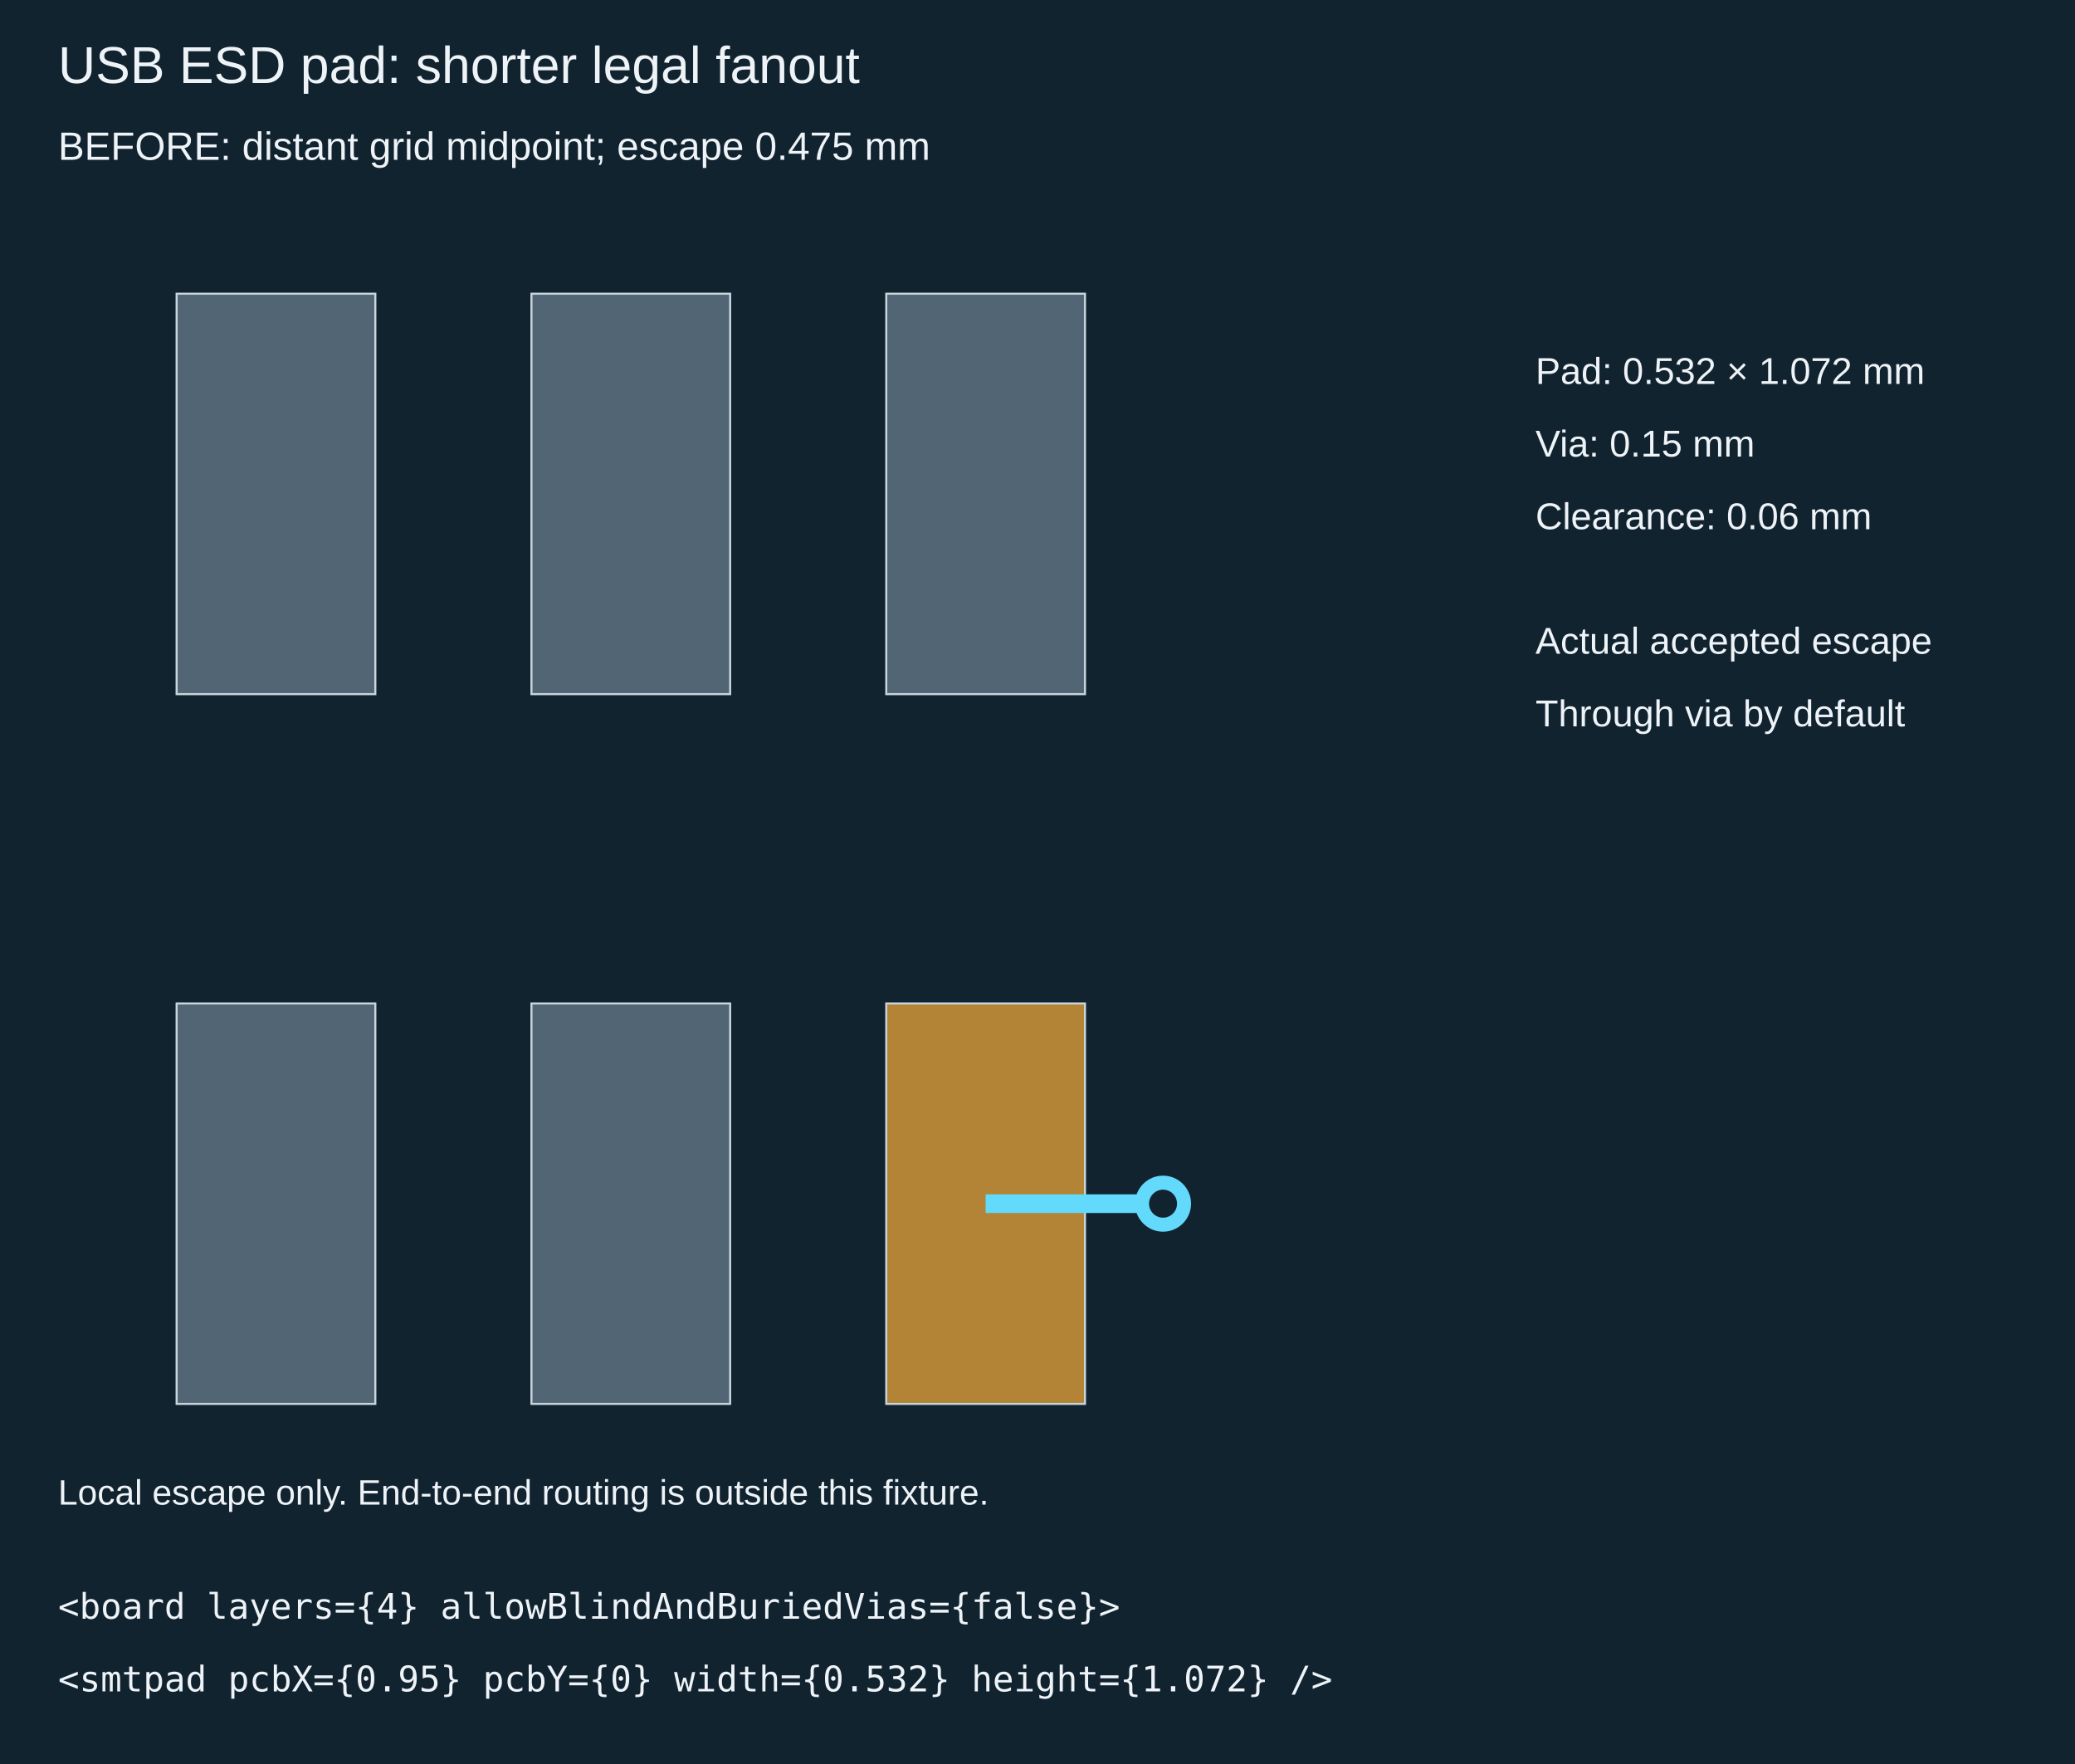
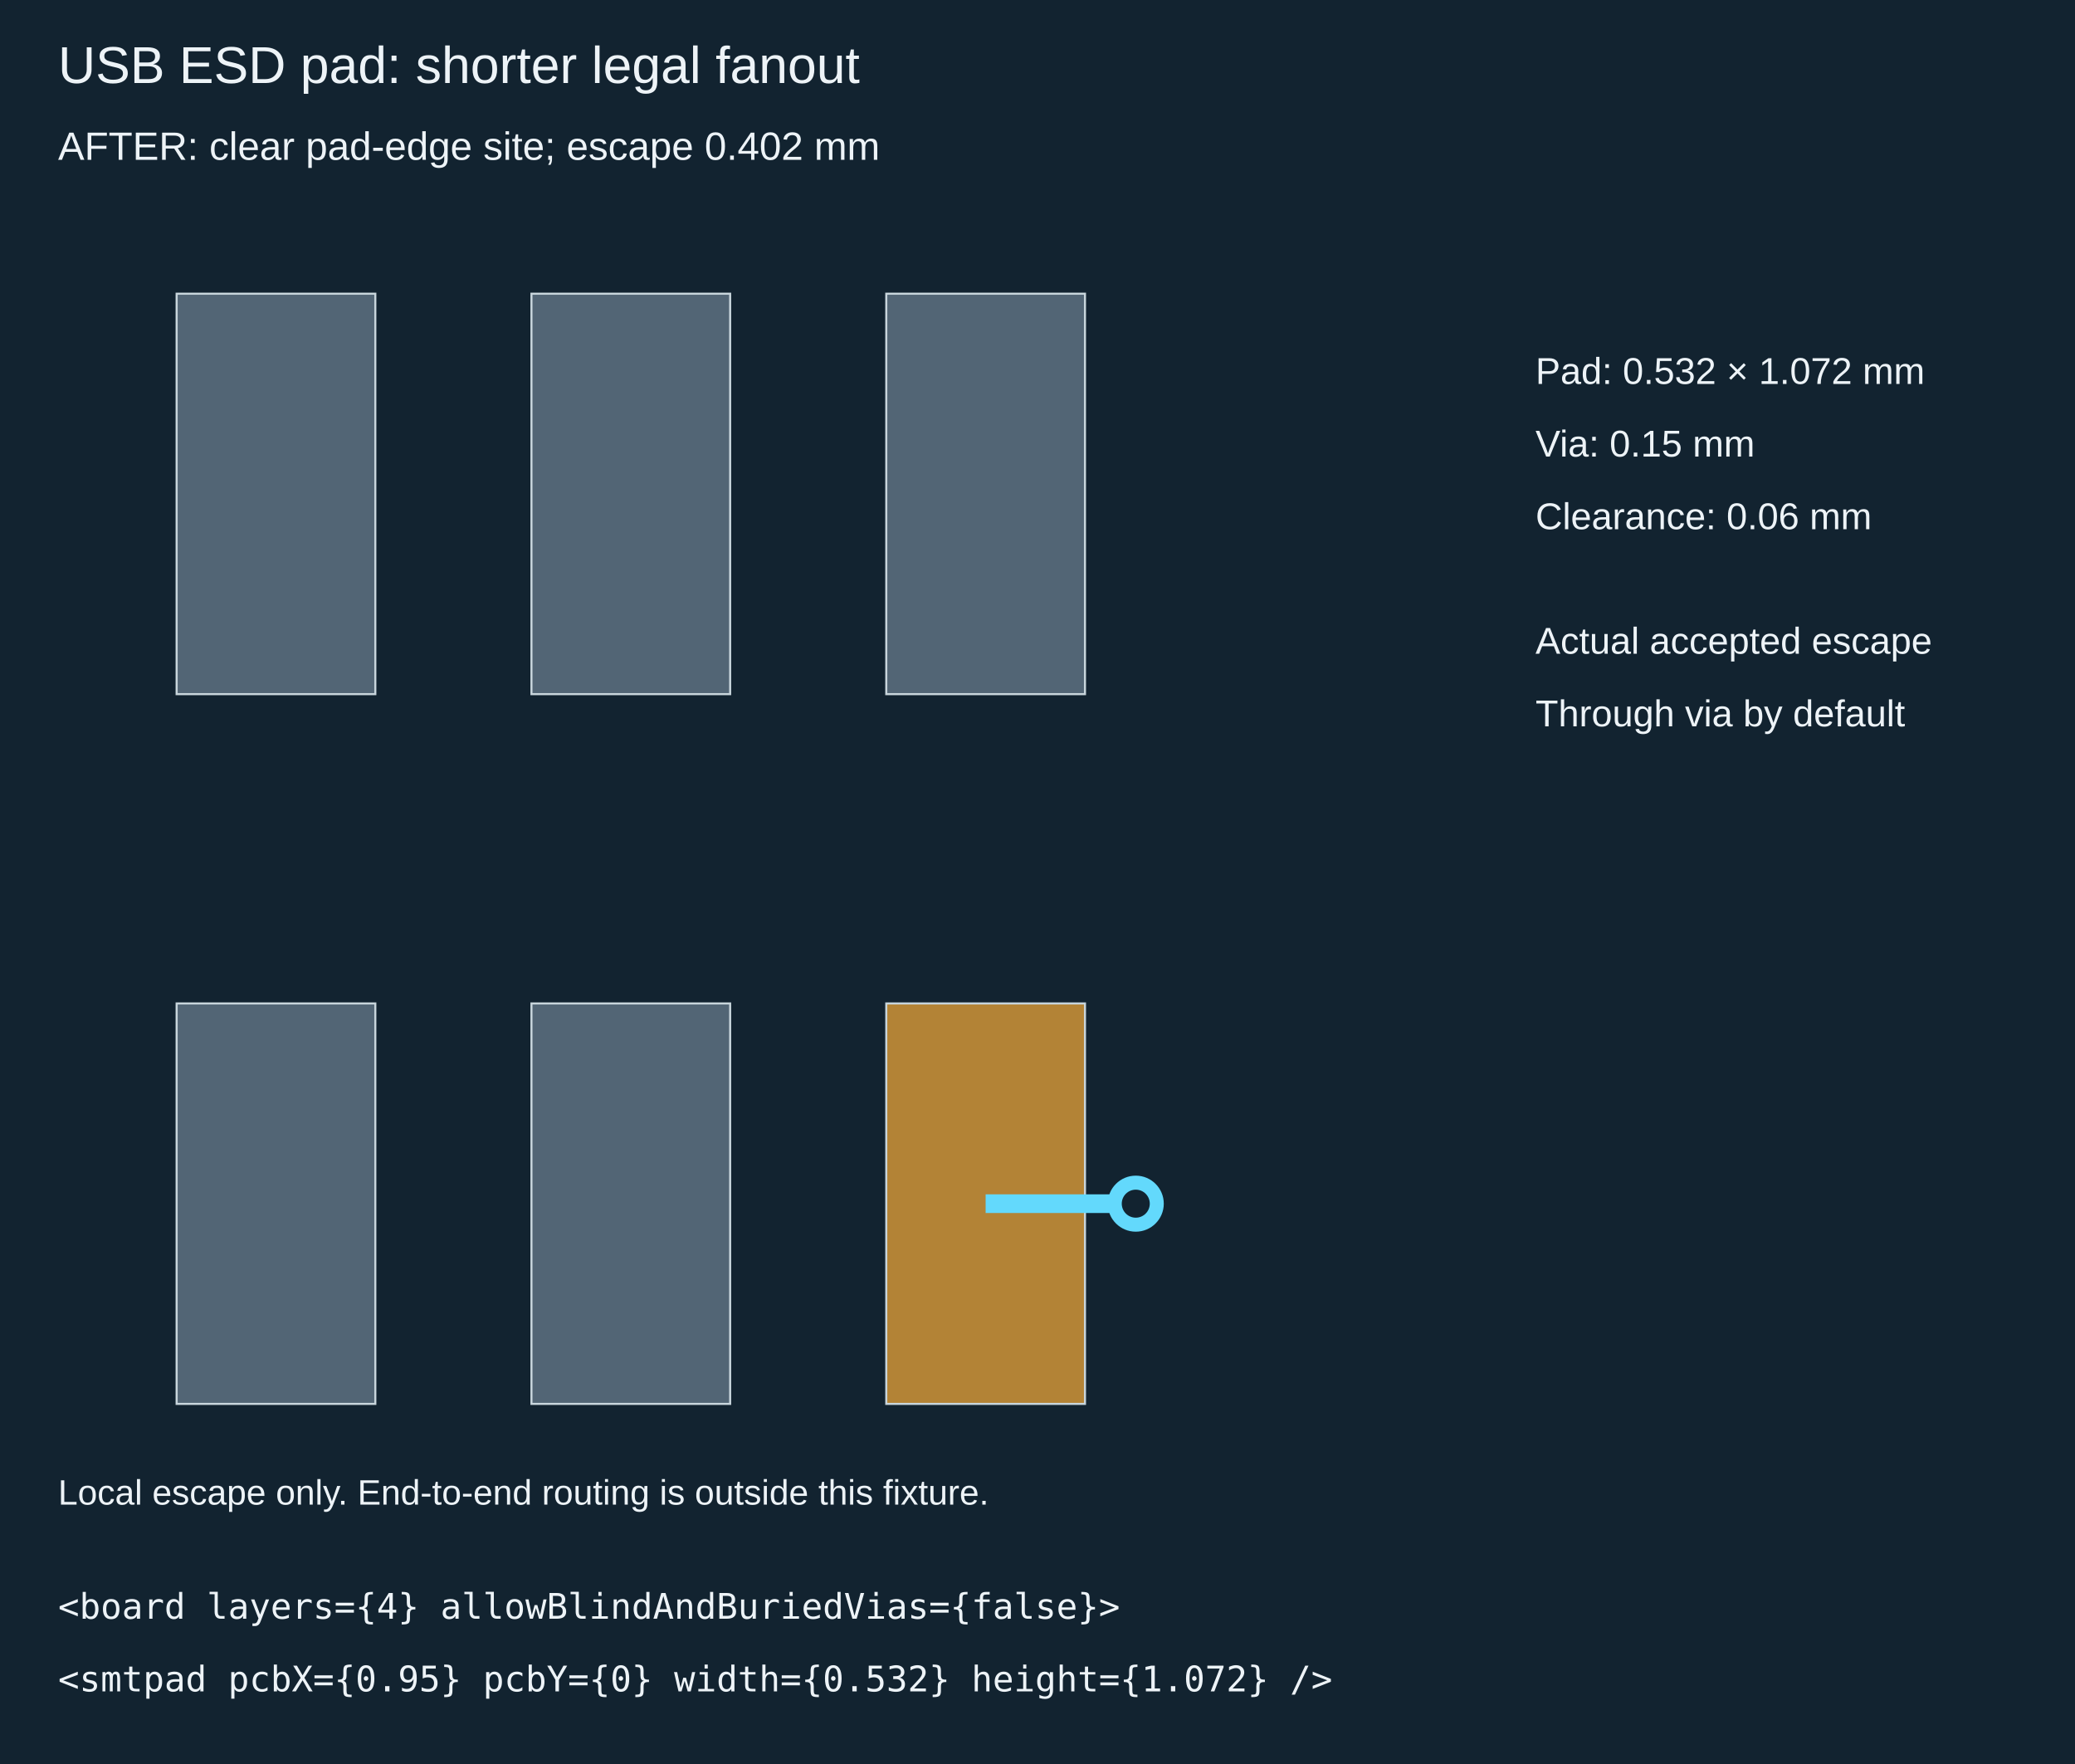
<svg xmlns="http://www.w3.org/2000/svg" width="1000" height="850">
  <rect width="1000" height="850" fill="#122330" />
  <g font-family="Arial" fill="#edf3f7">
    <text x="28" y="40" font-size="25">USB ESD pad: shorter legal fanout</text>
-     <text x="28" y="77" font-size="19">BEFORE: distant grid midpoint; escape 0.475 mm</text>
+     <text x="28" y="77" font-size="19">AFTER: clear pad-edge site; escape 0.402 mm</text>
    <rect x="85.12" y="483.52" width="95.76" height="192.96" fill="#526575" stroke="#c8d5dc" />
    <rect x="85.12" y="141.52" width="95.76" height="192.96" fill="#526575" stroke="#c8d5dc" />
    <rect x="256.12" y="483.52" width="95.76" height="192.96" fill="#526575" stroke="#c8d5dc" />
    <rect x="256.12" y="141.52" width="95.76" height="192.96" fill="#526575" stroke="#c8d5dc" />
    <rect x="427.12" y="483.52" width="95.76" height="192.96" fill="#b38336" stroke="#c8d5dc" />
    <rect x="427.12" y="141.52" width="95.76" height="192.96" fill="#526575" stroke="#c8d5dc" />
-     <path d="M475 580H560.5" fill="none" stroke="#63d9fc" stroke-width="9" />
-     <ellipse cx="560.5" cy="580" rx="13.5" ry="13.5" fill="#63d9fc" />
-     <ellipse cx="560.5" cy="580" rx="6.75" ry="6.75" fill="#122330" />
+     <path d="M475 580H547.36" fill="none" stroke="#63d9fc" stroke-width="9" />
+     <ellipse cx="547.36" cy="580" rx="13.5" ry="13.5" fill="#63d9fc" />
+     <ellipse cx="547.36" cy="580" rx="6.75" ry="6.75" fill="#122330" />
    <text x="740" y="185" font-size="18">Pad: 0.532 × 1.072 mm</text>
    <text x="740" y="220" font-size="18">Via: 0.15 mm</text>
    <text x="740" y="255" font-size="18">Clearance: 0.06 mm</text>
    <text x="740" y="315" font-size="18">Actual accepted escape</text>
    <text x="740" y="350" font-size="18">Through via by default</text>
    <text x="28" y="725" font-size="17">Local escape only. End-to-end routing is outside this fixture.</text>
    <text x="28" y="780" font-family="monospace" font-size="17">&lt;board layers={4} allowBlindAndBuriedVias={false}&gt;</text>
    <text x="28" y="815" font-family="monospace" font-size="17">  &lt;smtpad pcbX={0.95} pcbY={0} width={0.532} height={1.072} /&gt;</text>
  </g>
</svg>
